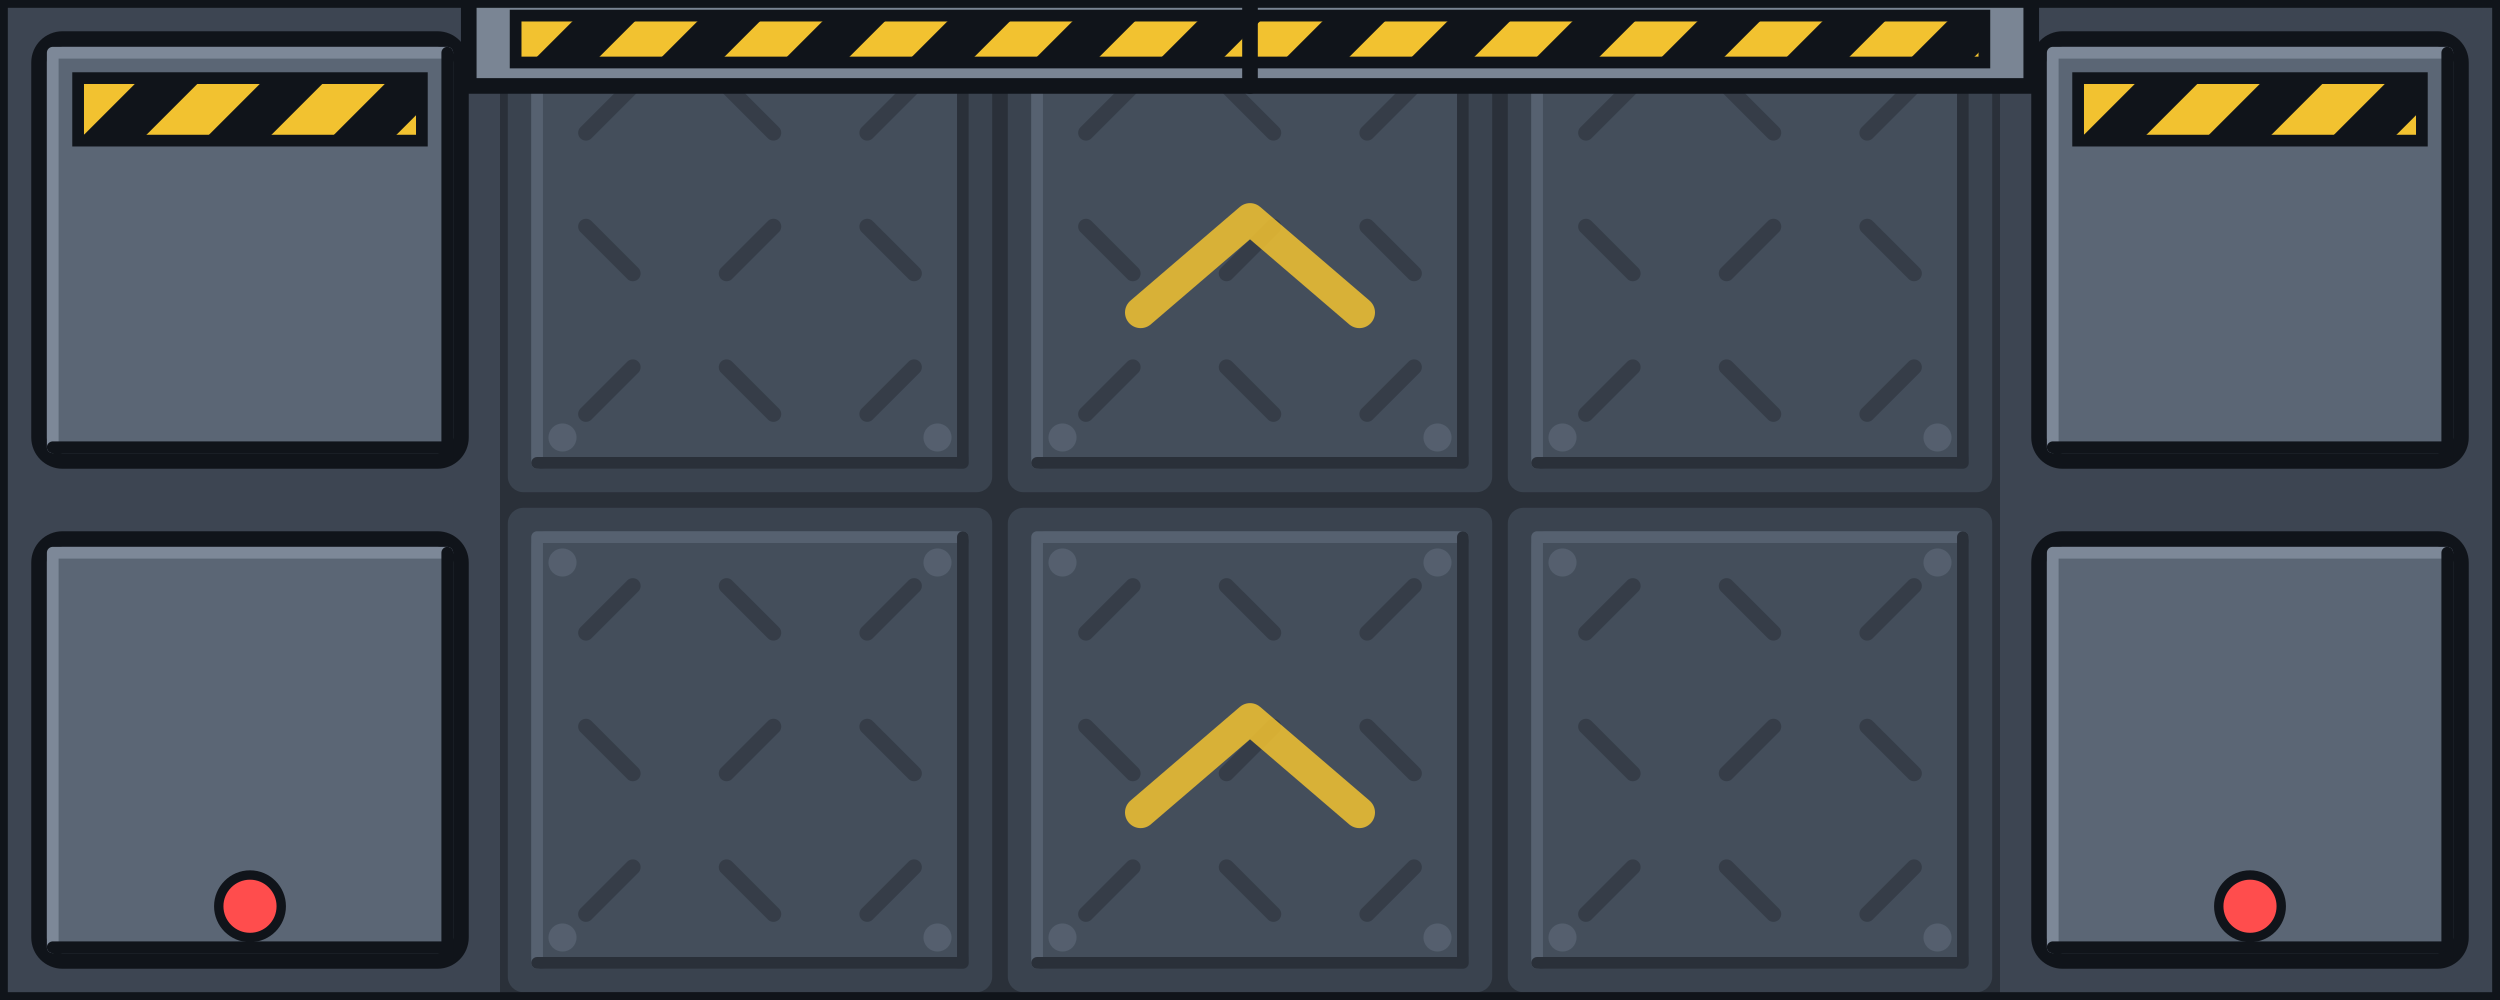
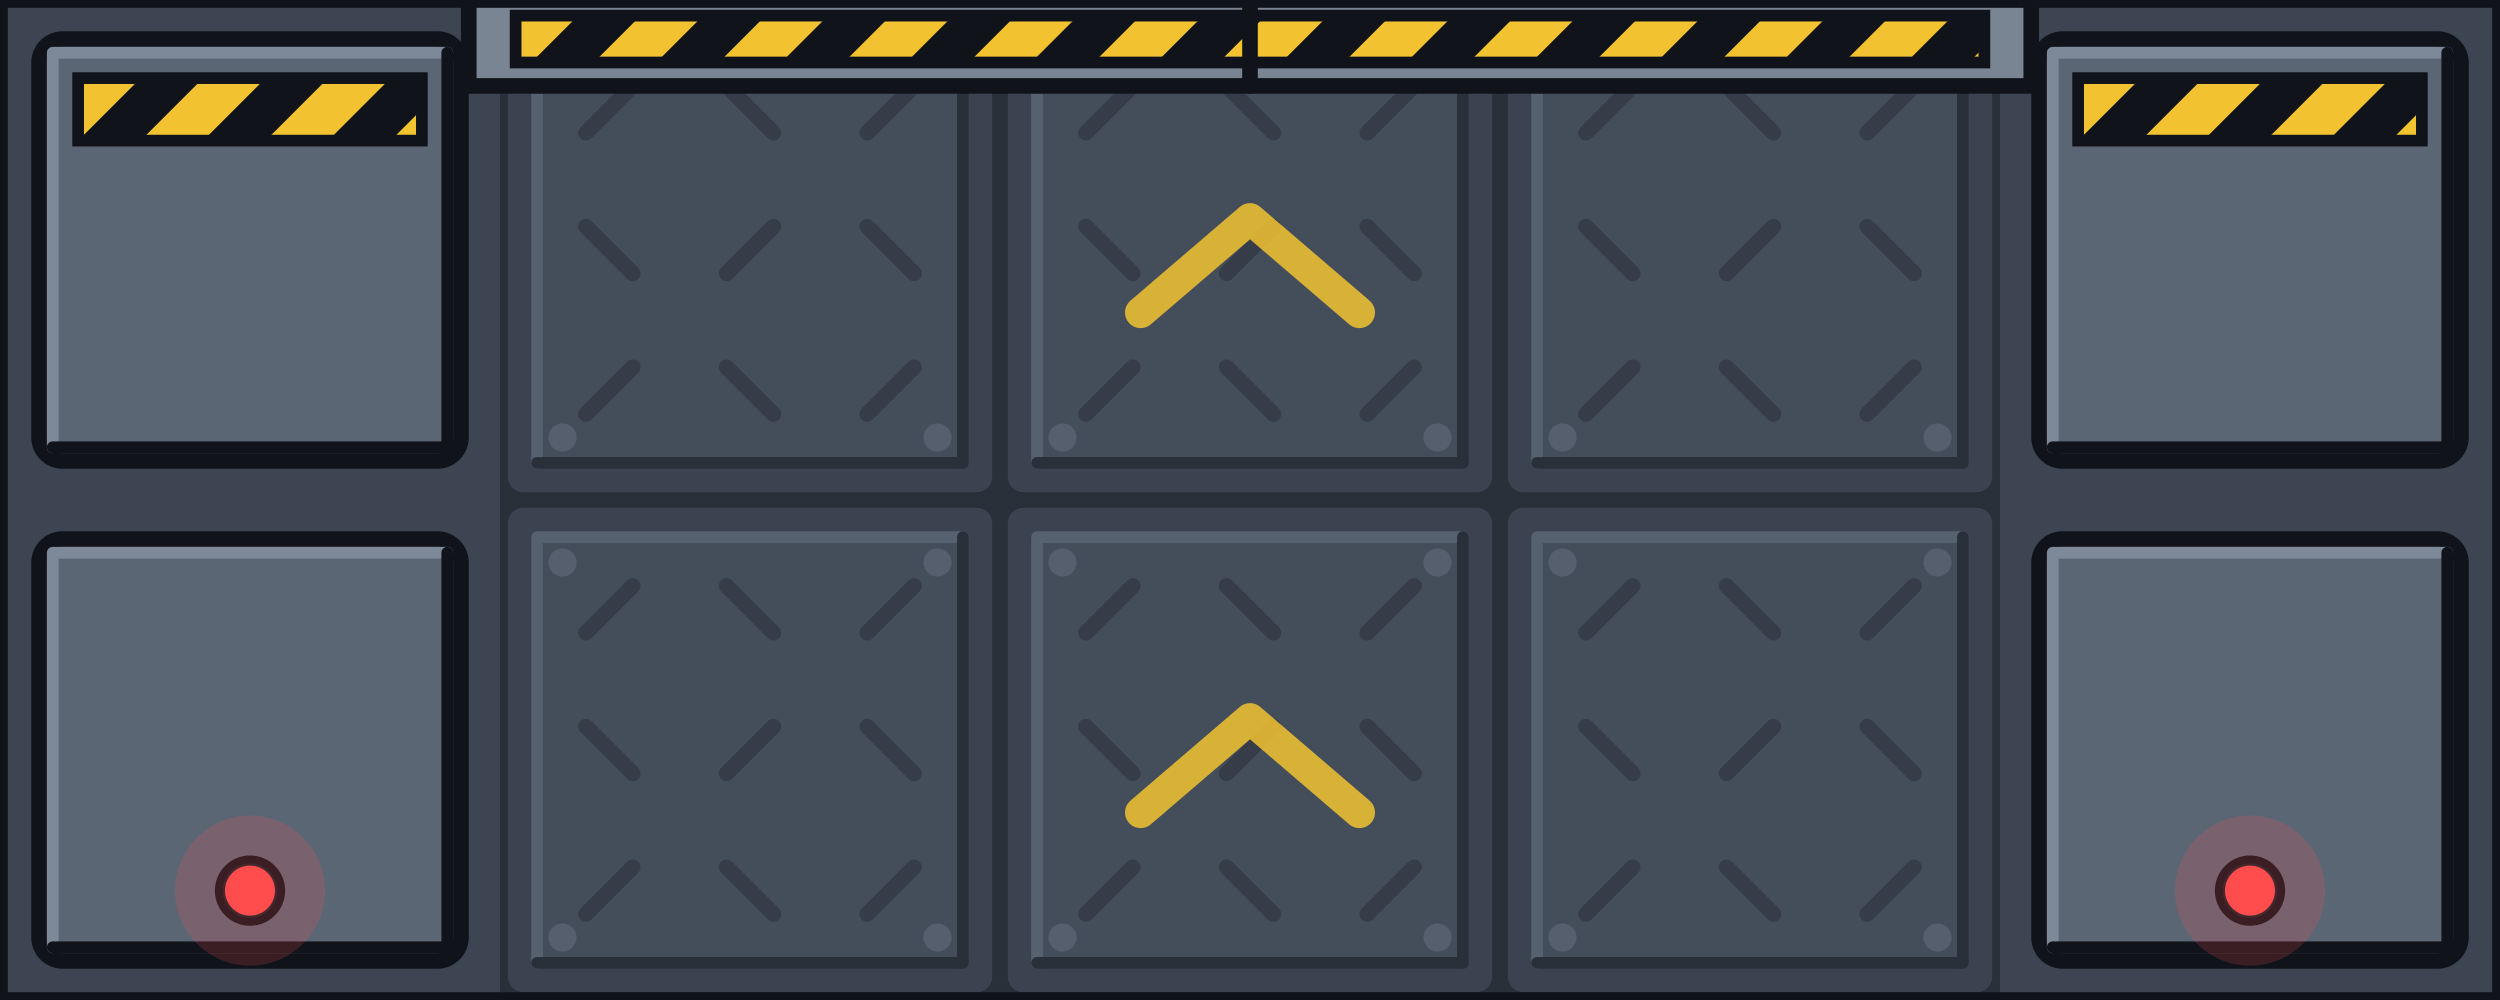
<svg xmlns="http://www.w3.org/2000/svg" width="320" height="128" viewBox="0 0 320 128">
-   <rect x="0" y="0" width="64" height="64" fill="#3d4552" />
-   <rect x="5" y="5" width="54" height="54" rx="3" fill="#5b6675" stroke="#10141a" stroke-width="2" />
-   <path d="M6.75,57.25 L6.75,6.75 L57.25,6.75" fill="none" stroke="#7d8898" stroke-width="1.5" stroke-linejoin="round" stroke-linecap="round" />
-   <path d="M57.25,6.75 L57.25,57.25 L6.75,57.25" fill="none" stroke="#10141a" stroke-width="1.5" stroke-linejoin="round" stroke-linecap="round" />
-   <rect x="0" y="64" width="64" height="64" fill="#3d4552" />
-   <rect x="5" y="69" width="54" height="54" rx="3" fill="#5b6675" stroke="#10141a" stroke-width="2" />
-   <path d="M6.75,121.25 L6.75,70.75 L57.25,70.75" fill="none" stroke="#7d8898" stroke-width="1.5" stroke-linejoin="round" stroke-linecap="round" />
-   <path d="M57.25,70.75 L57.25,121.25 L6.75,121.25" fill="none" stroke="#10141a" stroke-width="1.5" stroke-linejoin="round" stroke-linecap="round" />
-   <clipPath id="docking_port_m_sealed_f0_hz10_10">
-     <rect x="10" y="10" width="44" height="8" />
-   </clipPath>
-   <rect x="10" y="10" width="44" height="8" fill="#f2c230" />
-   <g clip-path="url(#docking_port_m_sealed_f0_hz10_10)">
-     <polygon points="-6,18 2,18 10,10 2,10" fill="#10141a" />
-     <polygon points="10,18 18,18 26,10 18,10" fill="#10141a" />
-     <polygon points="26,18 34,18 42,10 34,10" fill="#10141a" />
-     <polygon points="42,18 50,18 58,10 50,10" fill="#10141a" />
-     <polygon points="58,18 66,18 74,10 66,10" fill="#10141a" />
+   <g id="base">
+     <rect x="0" y="0" width="64" height="64" fill="#3d4552" />
+     <rect x="5" y="5" width="54" height="54" rx="3" fill="#5b6675" stroke="#10141a" stroke-width="2" />
+     <path d="M6.75,57.25 L6.75,6.75 L57.25,6.75" fill="none" stroke="#7d8898" stroke-width="1.5" stroke-linejoin="round" stroke-linecap="round" />
+     <path d="M57.25,6.75 L57.25,57.25 L6.75,57.25" fill="none" stroke="#10141a" stroke-width="1.5" stroke-linejoin="round" stroke-linecap="round" />
+     <rect x="0" y="64" width="64" height="64" fill="#3d4552" />
+     <rect x="5" y="69" width="54" height="54" rx="3" fill="#5b6675" stroke="#10141a" stroke-width="2" />
+     <path d="M6.75,121.25 L6.75,70.75 L57.25,70.75" fill="none" stroke="#7d8898" stroke-width="1.5" stroke-linejoin="round" stroke-linecap="round" />
+     <path d="M57.25,70.75 L57.25,121.25 L6.75,121.25" fill="none" stroke="#10141a" stroke-width="1.5" stroke-linejoin="round" stroke-linecap="round" />
+     <clipPath id="hz_dp_m_sealed_0_10_10">
+       <rect x="10" y="10" width="44" height="8" />
+     </clipPath>
+     <rect x="10" y="10" width="44" height="8" fill="#f2c230" />
+     <g clip-path="url(#hz_dp_m_sealed_0_10_10)">
+       <polygon points="-6,18 2,18 10,10 2,10" fill="#10141a" />
+       <polygon points="10,18 18,18 26,10 18,10" fill="#10141a" />
+       <polygon points="26,18 34,18 42,10 34,10" fill="#10141a" />
+       <polygon points="42,18 50,18 58,10 50,10" fill="#10141a" />
+       <polygon points="58,18 66,18 74,10 66,10" fill="#10141a" />
+     </g>
+     <rect x="10" y="10" width="44" height="8" fill="none" stroke="#10141a" stroke-width="1.5" />
+     <rect x="256" y="0" width="64" height="64" fill="#3d4552" />
+     <rect x="261" y="5" width="54" height="54" rx="3" fill="#5b6675" stroke="#10141a" stroke-width="2" />
+     <path d="M262.75,57.25 L262.75,6.75 L313.25,6.75" fill="none" stroke="#7d8898" stroke-width="1.5" stroke-linejoin="round" stroke-linecap="round" />
+     <path d="M313.25,6.75 L313.25,57.25 L262.75,57.25" fill="none" stroke="#10141a" stroke-width="1.5" stroke-linejoin="round" stroke-linecap="round" />
+     <rect x="256" y="64" width="64" height="64" fill="#3d4552" />
+     <rect x="261" y="69" width="54" height="54" rx="3" fill="#5b6675" stroke="#10141a" stroke-width="2" />
+     <path d="M262.75,121.25 L262.75,70.75 L313.25,70.75" fill="none" stroke="#7d8898" stroke-width="1.5" stroke-linejoin="round" stroke-linecap="round" />
+     <path d="M313.25,70.75 L313.25,121.25 L262.75,121.25" fill="none" stroke="#10141a" stroke-width="1.5" stroke-linejoin="round" stroke-linecap="round" />
+     <clipPath id="hz_dp_m_sealed_256_266_10">
+       <rect x="266" y="10" width="44" height="8" />
+     </clipPath>
+     <rect x="266" y="10" width="44" height="8" fill="#f2c230" />
+     <g clip-path="url(#hz_dp_m_sealed_256_266_10)">
+       <polygon points="250,18 258,18 266,10 258,10" fill="#10141a" />
+       <polygon points="266,18 274,18 282,10 274,10" fill="#10141a" />
+       <polygon points="282,18 290,18 298,10 290,10" fill="#10141a" />
+       <polygon points="298,18 306,18 314,10 306,10" fill="#10141a" />
+       <polygon points="314,18 322,18 330,10 322,10" fill="#10141a" />
+     </g>
+     <rect x="266" y="10" width="44" height="8" fill="none" stroke="#10141a" stroke-width="1.5" />
+     <rect x="64" y="0" width="64" height="64" fill="#2a3039" />
+     <rect x="65" y="1" width="62" height="62" rx="2" fill="#3a434f" />
+     <rect x="68" y="4" width="56" height="56" rx="2" fill="#444e5b" />
+     <path d="M68.75,59.25 L68.75,4.75 L123.25,4.75" fill="none" stroke="#566170" stroke-width="1.5" stroke-linejoin="round" stroke-linecap="round" />
+     <path d="M123.25,4.75 L123.25,59.25 L68.75,59.25" fill="none" stroke="#2a3039" stroke-width="1.5" stroke-linejoin="round" stroke-linecap="round" />
+     <line x1="75" y1="17" x2="81" y2="11" stroke="#2a3039" stroke-width="2" stroke-linecap="round" opacity="0.55" />
+     <line x1="75" y1="29" x2="81" y2="35" stroke="#2a3039" stroke-width="2" stroke-linecap="round" opacity="0.55" />
+     <line x1="75" y1="53" x2="81" y2="47" stroke="#2a3039" stroke-width="2" stroke-linecap="round" opacity="0.55" />
+     <line x1="93" y1="11" x2="99" y2="17" stroke="#2a3039" stroke-width="2" stroke-linecap="round" opacity="0.55" />
+     <line x1="93" y1="35" x2="99" y2="29" stroke="#2a3039" stroke-width="2" stroke-linecap="round" opacity="0.55" />
+     <line x1="93" y1="47" x2="99" y2="53" stroke="#2a3039" stroke-width="2" stroke-linecap="round" opacity="0.55" />
+     <line x1="111" y1="17" x2="117" y2="11" stroke="#2a3039" stroke-width="2" stroke-linecap="round" opacity="0.55" />
+     <line x1="111" y1="29" x2="117" y2="35" stroke="#2a3039" stroke-width="2" stroke-linecap="round" opacity="0.55" />
+     <line x1="111" y1="53" x2="117" y2="47" stroke="#2a3039" stroke-width="2" stroke-linecap="round" opacity="0.55" />
+     <circle cx="72" cy="8" r="1.8" fill="#566170" opacity="0.9" />
+     <circle cx="120" cy="8" r="1.8" fill="#566170" opacity="0.9" />
+     <circle cx="72" cy="56" r="1.8" fill="#566170" opacity="0.9" />
+     <circle cx="120" cy="56" r="1.8" fill="#566170" opacity="0.9" />
+     <rect x="128" y="0" width="64" height="64" fill="#2a3039" />
+     <rect x="129" y="1" width="62" height="62" rx="2" fill="#3a434f" />
+     <rect x="132" y="4" width="56" height="56" rx="2" fill="#444e5b" />
+     <path d="M132.75,59.25 L132.75,4.75 L187.25,4.75" fill="none" stroke="#566170" stroke-width="1.5" stroke-linejoin="round" stroke-linecap="round" />
+     <path d="M187.25,4.75 L187.25,59.25 L132.75,59.25" fill="none" stroke="#2a3039" stroke-width="1.5" stroke-linejoin="round" stroke-linecap="round" />
+     <line x1="139" y1="17" x2="145" y2="11" stroke="#2a3039" stroke-width="2" stroke-linecap="round" opacity="0.55" />
+     <line x1="139" y1="29" x2="145" y2="35" stroke="#2a3039" stroke-width="2" stroke-linecap="round" opacity="0.55" />
+     <line x1="139" y1="53" x2="145" y2="47" stroke="#2a3039" stroke-width="2" stroke-linecap="round" opacity="0.55" />
+     <line x1="157" y1="11" x2="163" y2="17" stroke="#2a3039" stroke-width="2" stroke-linecap="round" opacity="0.55" />
+     <line x1="157" y1="35" x2="163" y2="29" stroke="#2a3039" stroke-width="2" stroke-linecap="round" opacity="0.55" />
+     <line x1="157" y1="47" x2="163" y2="53" stroke="#2a3039" stroke-width="2" stroke-linecap="round" opacity="0.55" />
+     <line x1="175" y1="17" x2="181" y2="11" stroke="#2a3039" stroke-width="2" stroke-linecap="round" opacity="0.55" />
+     <line x1="175" y1="29" x2="181" y2="35" stroke="#2a3039" stroke-width="2" stroke-linecap="round" opacity="0.55" />
+     <line x1="175" y1="53" x2="181" y2="47" stroke="#2a3039" stroke-width="2" stroke-linecap="round" opacity="0.55" />
+     <circle cx="136" cy="8" r="1.8" fill="#566170" opacity="0.9" />
+     <circle cx="184" cy="8" r="1.8" fill="#566170" opacity="0.9" />
+     <circle cx="136" cy="56" r="1.8" fill="#566170" opacity="0.9" />
+     <circle cx="184" cy="56" r="1.8" fill="#566170" opacity="0.9" />
+     <rect x="192" y="0" width="64" height="64" fill="#2a3039" />
+     <rect x="193" y="1" width="62" height="62" rx="2" fill="#3a434f" />
+     <rect x="196" y="4" width="56" height="56" rx="2" fill="#444e5b" />
+     <path d="M196.75,59.25 L196.75,4.75 L251.25,4.75" fill="none" stroke="#566170" stroke-width="1.5" stroke-linejoin="round" stroke-linecap="round" />
+     <path d="M251.25,4.75 L251.25,59.25 L196.75,59.25" fill="none" stroke="#2a3039" stroke-width="1.5" stroke-linejoin="round" stroke-linecap="round" />
+     <line x1="203" y1="17" x2="209" y2="11" stroke="#2a3039" stroke-width="2" stroke-linecap="round" opacity="0.55" />
+     <line x1="203" y1="29" x2="209" y2="35" stroke="#2a3039" stroke-width="2" stroke-linecap="round" opacity="0.55" />
+     <line x1="203" y1="53" x2="209" y2="47" stroke="#2a3039" stroke-width="2" stroke-linecap="round" opacity="0.55" />
+     <line x1="221" y1="11" x2="227" y2="17" stroke="#2a3039" stroke-width="2" stroke-linecap="round" opacity="0.55" />
+     <line x1="221" y1="35" x2="227" y2="29" stroke="#2a3039" stroke-width="2" stroke-linecap="round" opacity="0.55" />
+     <line x1="221" y1="47" x2="227" y2="53" stroke="#2a3039" stroke-width="2" stroke-linecap="round" opacity="0.55" />
+     <line x1="239" y1="17" x2="245" y2="11" stroke="#2a3039" stroke-width="2" stroke-linecap="round" opacity="0.55" />
+     <line x1="239" y1="29" x2="245" y2="35" stroke="#2a3039" stroke-width="2" stroke-linecap="round" opacity="0.55" />
+     <line x1="239" y1="53" x2="245" y2="47" stroke="#2a3039" stroke-width="2" stroke-linecap="round" opacity="0.55" />
+     <circle cx="200" cy="8" r="1.8" fill="#566170" opacity="0.9" />
+     <circle cx="248" cy="8" r="1.8" fill="#566170" opacity="0.9" />
+     <circle cx="200" cy="56" r="1.8" fill="#566170" opacity="0.9" />
+     <circle cx="248" cy="56" r="1.8" fill="#566170" opacity="0.9" />
+     <rect x="64" y="64" width="64" height="64" fill="#2a3039" />
+     <rect x="65" y="65" width="62" height="62" rx="2" fill="#3a434f" />
+     <rect x="68" y="68" width="56" height="56" rx="2" fill="#444e5b" />
+     <path d="M68.75,123.25 L68.75,68.75 L123.25,68.75" fill="none" stroke="#566170" stroke-width="1.5" stroke-linejoin="round" stroke-linecap="round" />
+     <path d="M123.25,68.75 L123.25,123.25 L68.75,123.25" fill="none" stroke="#2a3039" stroke-width="1.5" stroke-linejoin="round" stroke-linecap="round" />
+     <line x1="75" y1="81" x2="81" y2="75" stroke="#2a3039" stroke-width="2" stroke-linecap="round" opacity="0.55" />
+     <line x1="75" y1="93" x2="81" y2="99" stroke="#2a3039" stroke-width="2" stroke-linecap="round" opacity="0.55" />
+     <line x1="75" y1="117" x2="81" y2="111" stroke="#2a3039" stroke-width="2" stroke-linecap="round" opacity="0.55" />
+     <line x1="93" y1="75" x2="99" y2="81" stroke="#2a3039" stroke-width="2" stroke-linecap="round" opacity="0.55" />
+     <line x1="93" y1="99" x2="99" y2="93" stroke="#2a3039" stroke-width="2" stroke-linecap="round" opacity="0.55" />
+     <line x1="93" y1="111" x2="99" y2="117" stroke="#2a3039" stroke-width="2" stroke-linecap="round" opacity="0.55" />
+     <line x1="111" y1="81" x2="117" y2="75" stroke="#2a3039" stroke-width="2" stroke-linecap="round" opacity="0.55" />
+     <line x1="111" y1="93" x2="117" y2="99" stroke="#2a3039" stroke-width="2" stroke-linecap="round" opacity="0.55" />
+     <line x1="111" y1="117" x2="117" y2="111" stroke="#2a3039" stroke-width="2" stroke-linecap="round" opacity="0.55" />
+     <circle cx="72" cy="72" r="1.8" fill="#566170" opacity="0.9" />
+     <circle cx="120" cy="72" r="1.8" fill="#566170" opacity="0.9" />
+     <circle cx="72" cy="120" r="1.8" fill="#566170" opacity="0.9" />
+     <circle cx="120" cy="120" r="1.8" fill="#566170" opacity="0.9" />
+     <rect x="128" y="64" width="64" height="64" fill="#2a3039" />
+     <rect x="129" y="65" width="62" height="62" rx="2" fill="#3a434f" />
+     <rect x="132" y="68" width="56" height="56" rx="2" fill="#444e5b" />
+     <path d="M132.75,123.25 L132.75,68.75 L187.25,68.75" fill="none" stroke="#566170" stroke-width="1.5" stroke-linejoin="round" stroke-linecap="round" />
+     <path d="M187.25,68.75 L187.25,123.25 L132.75,123.25" fill="none" stroke="#2a3039" stroke-width="1.5" stroke-linejoin="round" stroke-linecap="round" />
+     <line x1="139" y1="81" x2="145" y2="75" stroke="#2a3039" stroke-width="2" stroke-linecap="round" opacity="0.55" />
+     <line x1="139" y1="93" x2="145" y2="99" stroke="#2a3039" stroke-width="2" stroke-linecap="round" opacity="0.55" />
+     <line x1="139" y1="117" x2="145" y2="111" stroke="#2a3039" stroke-width="2" stroke-linecap="round" opacity="0.55" />
+     <line x1="157" y1="75" x2="163" y2="81" stroke="#2a3039" stroke-width="2" stroke-linecap="round" opacity="0.55" />
+     <line x1="157" y1="99" x2="163" y2="93" stroke="#2a3039" stroke-width="2" stroke-linecap="round" opacity="0.55" />
+     <line x1="157" y1="111" x2="163" y2="117" stroke="#2a3039" stroke-width="2" stroke-linecap="round" opacity="0.55" />
+     <line x1="175" y1="81" x2="181" y2="75" stroke="#2a3039" stroke-width="2" stroke-linecap="round" opacity="0.55" />
+     <line x1="175" y1="93" x2="181" y2="99" stroke="#2a3039" stroke-width="2" stroke-linecap="round" opacity="0.55" />
+     <line x1="175" y1="117" x2="181" y2="111" stroke="#2a3039" stroke-width="2" stroke-linecap="round" opacity="0.55" />
+     <circle cx="136" cy="72" r="1.8" fill="#566170" opacity="0.9" />
+     <circle cx="184" cy="72" r="1.8" fill="#566170" opacity="0.9" />
+     <circle cx="136" cy="120" r="1.8" fill="#566170" opacity="0.9" />
+     <circle cx="184" cy="120" r="1.8" fill="#566170" opacity="0.9" />
+     <rect x="192" y="64" width="64" height="64" fill="#2a3039" />
+     <rect x="193" y="65" width="62" height="62" rx="2" fill="#3a434f" />
+     <rect x="196" y="68" width="56" height="56" rx="2" fill="#444e5b" />
+     <path d="M196.75,123.25 L196.75,68.75 L251.25,68.75" fill="none" stroke="#566170" stroke-width="1.5" stroke-linejoin="round" stroke-linecap="round" />
+     <path d="M251.25,68.75 L251.25,123.25 L196.75,123.25" fill="none" stroke="#2a3039" stroke-width="1.5" stroke-linejoin="round" stroke-linecap="round" />
+     <line x1="203" y1="81" x2="209" y2="75" stroke="#2a3039" stroke-width="2" stroke-linecap="round" opacity="0.55" />
+     <line x1="203" y1="93" x2="209" y2="99" stroke="#2a3039" stroke-width="2" stroke-linecap="round" opacity="0.55" />
+     <line x1="203" y1="117" x2="209" y2="111" stroke="#2a3039" stroke-width="2" stroke-linecap="round" opacity="0.55" />
+     <line x1="221" y1="75" x2="227" y2="81" stroke="#2a3039" stroke-width="2" stroke-linecap="round" opacity="0.55" />
+     <line x1="221" y1="99" x2="227" y2="93" stroke="#2a3039" stroke-width="2" stroke-linecap="round" opacity="0.55" />
+     <line x1="221" y1="111" x2="227" y2="117" stroke="#2a3039" stroke-width="2" stroke-linecap="round" opacity="0.55" />
+     <line x1="239" y1="81" x2="245" y2="75" stroke="#2a3039" stroke-width="2" stroke-linecap="round" opacity="0.55" />
+     <line x1="239" y1="93" x2="245" y2="99" stroke="#2a3039" stroke-width="2" stroke-linecap="round" opacity="0.55" />
+     <line x1="239" y1="117" x2="245" y2="111" stroke="#2a3039" stroke-width="2" stroke-linecap="round" opacity="0.55" />
+     <circle cx="200" cy="72" r="1.8" fill="#566170" opacity="0.9" />
+     <circle cx="248" cy="72" r="1.8" fill="#566170" opacity="0.9" />
+     <circle cx="200" cy="120" r="1.8" fill="#566170" opacity="0.9" />
+     <circle cx="248" cy="120" r="1.8" fill="#566170" opacity="0.9" />
+     <path d="M146,40 L160,28 L174,40" fill="none" stroke="#f2c230" stroke-width="4" stroke-linejoin="round" stroke-linecap="round" opacity="0.85" />
+     <path d="M146,104 L160,92 L174,104" fill="none" stroke="#f2c230" stroke-width="4" stroke-linejoin="round" stroke-linecap="round" opacity="0.85" />
+     <rect x="60" y="-1" width="200" height="12" fill="#7a8594" stroke="#10141a" stroke-width="2" />
+     <clipPath id="hz_dpd_m_66_2">
+       <rect x="66" y="2" width="188" height="6" />
+     </clipPath>
+     <rect x="66" y="2" width="188" height="6" fill="#f2c230" />
+     <g clip-path="url(#hz_dpd_m_66_2)">
+       <polygon points="52,8 60,8 66,2 58,2" fill="#10141a" />
+       <polygon points="68,8 76,8 82,2 74,2" fill="#10141a" />
+       <polygon points="84,8 92,8 98,2 90,2" fill="#10141a" />
+       <polygon points="100,8 108,8 114,2 106,2" fill="#10141a" />
+       <polygon points="116,8 124,8 130,2 122,2" fill="#10141a" />
+       <polygon points="132,8 140,8 146,2 138,2" fill="#10141a" />
+       <polygon points="148,8 156,8 162,2 154,2" fill="#10141a" />
+       <polygon points="164,8 172,8 178,2 170,2" fill="#10141a" />
+       <polygon points="180,8 188,8 194,2 186,2" fill="#10141a" />
+       <polygon points="196,8 204,8 210,2 202,2" fill="#10141a" />
+       <polygon points="212,8 220,8 226,2 218,2" fill="#10141a" />
+       <polygon points="228,8 236,8 242,2 234,2" fill="#10141a" />
+       <polygon points="244,8 252,8 258,2 250,2" fill="#10141a" />
+       <polygon points="260,8 268,8 274,2 266,2" fill="#10141a" />
+     </g>
+     <rect x="66" y="2" width="188" height="6" fill="none" stroke="#10141a" stroke-width="1.5" />
+     <line x1="160" y1="-1" x2="160" y2="11" stroke="#10141a" stroke-width="2" stroke-linecap="round" />
+     <circle cx="32" cy="114" r="4" fill="#1b2028" stroke="#10141a" stroke-width="1" />
+     <circle cx="288" cy="114" r="4" fill="#1b2028" stroke="#10141a" stroke-width="1" />
+     <rect x="0" y="0" width="320" height="128" fill="none" stroke="#10141a" stroke-width="2" />
  </g>
-   <rect x="10" y="10" width="44" height="8" fill="none" stroke="#10141a" stroke-width="1.5" />
-   <rect x="256" y="0" width="64" height="64" fill="#3d4552" />
-   <rect x="261" y="5" width="54" height="54" rx="3" fill="#5b6675" stroke="#10141a" stroke-width="2" />
-   <path d="M262.75,57.25 L262.75,6.75 L313.25,6.75" fill="none" stroke="#7d8898" stroke-width="1.5" stroke-linejoin="round" stroke-linecap="round" />
-   <path d="M313.25,6.75 L313.25,57.25 L262.75,57.25" fill="none" stroke="#10141a" stroke-width="1.5" stroke-linejoin="round" stroke-linecap="round" />
-   <rect x="256" y="64" width="64" height="64" fill="#3d4552" />
-   <rect x="261" y="69" width="54" height="54" rx="3" fill="#5b6675" stroke="#10141a" stroke-width="2" />
-   <path d="M262.75,121.25 L262.75,70.75 L313.25,70.75" fill="none" stroke="#7d8898" stroke-width="1.5" stroke-linejoin="round" stroke-linecap="round" />
-   <path d="M313.25,70.75 L313.25,121.25 L262.75,121.25" fill="none" stroke="#10141a" stroke-width="1.5" stroke-linejoin="round" stroke-linecap="round" />
-   <clipPath id="docking_port_m_sealed_f256_hz266_10">
-     <rect x="266" y="10" width="44" height="8" />
-   </clipPath>
-   <rect x="266" y="10" width="44" height="8" fill="#f2c230" />
-   <g clip-path="url(#docking_port_m_sealed_f256_hz266_10)">
-     <polygon points="250,18 258,18 266,10 258,10" fill="#10141a" />
-     <polygon points="266,18 274,18 282,10 274,10" fill="#10141a" />
-     <polygon points="282,18 290,18 298,10 290,10" fill="#10141a" />
-     <polygon points="298,18 306,18 314,10 306,10" fill="#10141a" />
-     <polygon points="314,18 322,18 330,10 322,10" fill="#10141a" />
+   <g id="emissive">
+     <circle cx="32" cy="114" r="9.6" fill="#ff4d4d" opacity="0.18" />
+     <circle cx="32" cy="114" r="3.2" fill="#ff4d4d" />
+     <circle cx="288" cy="114" r="9.6" fill="#ff4d4d" opacity="0.18" />
+     <circle cx="288" cy="114" r="3.2" fill="#ff4d4d" />
  </g>
-   <rect x="266" y="10" width="44" height="8" fill="none" stroke="#10141a" stroke-width="1.5" />
-   <rect x="64" y="0" width="64" height="64" fill="#2a3039" />
-   <rect x="65" y="1" width="62" height="62" rx="2" fill="#3a434f" />
-   <rect x="68" y="4" width="56" height="56" rx="2" fill="#444e5b" />
-   <path d="M68.75,59.25 L68.75,4.75 L123.25,4.75" fill="none" stroke="#566170" stroke-width="1.5" stroke-linejoin="round" stroke-linecap="round" />
-   <path d="M123.25,4.75 L123.25,59.25 L68.75,59.25" fill="none" stroke="#2a3039" stroke-width="1.5" stroke-linejoin="round" stroke-linecap="round" />
-   <line x1="75" y1="17" x2="81" y2="11" stroke="#2a3039" stroke-width="2" stroke-linecap="round" opacity="0.55" />
-   <line x1="75" y1="29" x2="81" y2="35" stroke="#2a3039" stroke-width="2" stroke-linecap="round" opacity="0.55" />
-   <line x1="75" y1="53" x2="81" y2="47" stroke="#2a3039" stroke-width="2" stroke-linecap="round" opacity="0.55" />
-   <line x1="93" y1="11" x2="99" y2="17" stroke="#2a3039" stroke-width="2" stroke-linecap="round" opacity="0.55" />
-   <line x1="93" y1="35" x2="99" y2="29" stroke="#2a3039" stroke-width="2" stroke-linecap="round" opacity="0.55" />
-   <line x1="93" y1="47" x2="99" y2="53" stroke="#2a3039" stroke-width="2" stroke-linecap="round" opacity="0.55" />
-   <line x1="111" y1="17" x2="117" y2="11" stroke="#2a3039" stroke-width="2" stroke-linecap="round" opacity="0.55" />
-   <line x1="111" y1="29" x2="117" y2="35" stroke="#2a3039" stroke-width="2" stroke-linecap="round" opacity="0.55" />
-   <line x1="111" y1="53" x2="117" y2="47" stroke="#2a3039" stroke-width="2" stroke-linecap="round" opacity="0.55" />
-   <circle cx="72" cy="8" r="1.8" fill="#566170" opacity="0.9" />
-   <circle cx="120" cy="8" r="1.8" fill="#566170" opacity="0.9" />
-   <circle cx="72" cy="56" r="1.8" fill="#566170" opacity="0.9" />
-   <circle cx="120" cy="56" r="1.8" fill="#566170" opacity="0.9" />
-   <rect x="128" y="0" width="64" height="64" fill="#2a3039" />
-   <rect x="129" y="1" width="62" height="62" rx="2" fill="#3a434f" />
-   <rect x="132" y="4" width="56" height="56" rx="2" fill="#444e5b" />
-   <path d="M132.75,59.25 L132.75,4.75 L187.25,4.75" fill="none" stroke="#566170" stroke-width="1.5" stroke-linejoin="round" stroke-linecap="round" />
-   <path d="M187.25,4.75 L187.25,59.25 L132.75,59.25" fill="none" stroke="#2a3039" stroke-width="1.5" stroke-linejoin="round" stroke-linecap="round" />
-   <line x1="139" y1="17" x2="145" y2="11" stroke="#2a3039" stroke-width="2" stroke-linecap="round" opacity="0.55" />
-   <line x1="139" y1="29" x2="145" y2="35" stroke="#2a3039" stroke-width="2" stroke-linecap="round" opacity="0.55" />
-   <line x1="139" y1="53" x2="145" y2="47" stroke="#2a3039" stroke-width="2" stroke-linecap="round" opacity="0.55" />
-   <line x1="157" y1="11" x2="163" y2="17" stroke="#2a3039" stroke-width="2" stroke-linecap="round" opacity="0.55" />
-   <line x1="157" y1="35" x2="163" y2="29" stroke="#2a3039" stroke-width="2" stroke-linecap="round" opacity="0.55" />
-   <line x1="157" y1="47" x2="163" y2="53" stroke="#2a3039" stroke-width="2" stroke-linecap="round" opacity="0.55" />
-   <line x1="175" y1="17" x2="181" y2="11" stroke="#2a3039" stroke-width="2" stroke-linecap="round" opacity="0.55" />
-   <line x1="175" y1="29" x2="181" y2="35" stroke="#2a3039" stroke-width="2" stroke-linecap="round" opacity="0.55" />
-   <line x1="175" y1="53" x2="181" y2="47" stroke="#2a3039" stroke-width="2" stroke-linecap="round" opacity="0.55" />
-   <circle cx="136" cy="8" r="1.8" fill="#566170" opacity="0.9" />
-   <circle cx="184" cy="8" r="1.8" fill="#566170" opacity="0.9" />
-   <circle cx="136" cy="56" r="1.8" fill="#566170" opacity="0.9" />
-   <circle cx="184" cy="56" r="1.8" fill="#566170" opacity="0.9" />
-   <rect x="192" y="0" width="64" height="64" fill="#2a3039" />
-   <rect x="193" y="1" width="62" height="62" rx="2" fill="#3a434f" />
-   <rect x="196" y="4" width="56" height="56" rx="2" fill="#444e5b" />
-   <path d="M196.75,59.25 L196.75,4.75 L251.25,4.75" fill="none" stroke="#566170" stroke-width="1.5" stroke-linejoin="round" stroke-linecap="round" />
-   <path d="M251.25,4.75 L251.25,59.25 L196.75,59.25" fill="none" stroke="#2a3039" stroke-width="1.5" stroke-linejoin="round" stroke-linecap="round" />
-   <line x1="203" y1="17" x2="209" y2="11" stroke="#2a3039" stroke-width="2" stroke-linecap="round" opacity="0.55" />
-   <line x1="203" y1="29" x2="209" y2="35" stroke="#2a3039" stroke-width="2" stroke-linecap="round" opacity="0.55" />
-   <line x1="203" y1="53" x2="209" y2="47" stroke="#2a3039" stroke-width="2" stroke-linecap="round" opacity="0.55" />
-   <line x1="221" y1="11" x2="227" y2="17" stroke="#2a3039" stroke-width="2" stroke-linecap="round" opacity="0.55" />
-   <line x1="221" y1="35" x2="227" y2="29" stroke="#2a3039" stroke-width="2" stroke-linecap="round" opacity="0.55" />
-   <line x1="221" y1="47" x2="227" y2="53" stroke="#2a3039" stroke-width="2" stroke-linecap="round" opacity="0.55" />
-   <line x1="239" y1="17" x2="245" y2="11" stroke="#2a3039" stroke-width="2" stroke-linecap="round" opacity="0.55" />
-   <line x1="239" y1="29" x2="245" y2="35" stroke="#2a3039" stroke-width="2" stroke-linecap="round" opacity="0.55" />
-   <line x1="239" y1="53" x2="245" y2="47" stroke="#2a3039" stroke-width="2" stroke-linecap="round" opacity="0.55" />
-   <circle cx="200" cy="8" r="1.8" fill="#566170" opacity="0.9" />
-   <circle cx="248" cy="8" r="1.8" fill="#566170" opacity="0.9" />
-   <circle cx="200" cy="56" r="1.8" fill="#566170" opacity="0.9" />
-   <circle cx="248" cy="56" r="1.8" fill="#566170" opacity="0.9" />
-   <rect x="64" y="64" width="64" height="64" fill="#2a3039" />
-   <rect x="65" y="65" width="62" height="62" rx="2" fill="#3a434f" />
-   <rect x="68" y="68" width="56" height="56" rx="2" fill="#444e5b" />
-   <path d="M68.75,123.25 L68.75,68.75 L123.25,68.75" fill="none" stroke="#566170" stroke-width="1.5" stroke-linejoin="round" stroke-linecap="round" />
-   <path d="M123.25,68.75 L123.25,123.25 L68.75,123.25" fill="none" stroke="#2a3039" stroke-width="1.5" stroke-linejoin="round" stroke-linecap="round" />
-   <line x1="75" y1="81" x2="81" y2="75" stroke="#2a3039" stroke-width="2" stroke-linecap="round" opacity="0.55" />
-   <line x1="75" y1="93" x2="81" y2="99" stroke="#2a3039" stroke-width="2" stroke-linecap="round" opacity="0.55" />
-   <line x1="75" y1="117" x2="81" y2="111" stroke="#2a3039" stroke-width="2" stroke-linecap="round" opacity="0.55" />
-   <line x1="93" y1="75" x2="99" y2="81" stroke="#2a3039" stroke-width="2" stroke-linecap="round" opacity="0.55" />
-   <line x1="93" y1="99" x2="99" y2="93" stroke="#2a3039" stroke-width="2" stroke-linecap="round" opacity="0.55" />
-   <line x1="93" y1="111" x2="99" y2="117" stroke="#2a3039" stroke-width="2" stroke-linecap="round" opacity="0.55" />
-   <line x1="111" y1="81" x2="117" y2="75" stroke="#2a3039" stroke-width="2" stroke-linecap="round" opacity="0.55" />
-   <line x1="111" y1="93" x2="117" y2="99" stroke="#2a3039" stroke-width="2" stroke-linecap="round" opacity="0.55" />
-   <line x1="111" y1="117" x2="117" y2="111" stroke="#2a3039" stroke-width="2" stroke-linecap="round" opacity="0.55" />
-   <circle cx="72" cy="72" r="1.8" fill="#566170" opacity="0.9" />
-   <circle cx="120" cy="72" r="1.8" fill="#566170" opacity="0.9" />
-   <circle cx="72" cy="120" r="1.8" fill="#566170" opacity="0.9" />
-   <circle cx="120" cy="120" r="1.8" fill="#566170" opacity="0.9" />
-   <rect x="128" y="64" width="64" height="64" fill="#2a3039" />
-   <rect x="129" y="65" width="62" height="62" rx="2" fill="#3a434f" />
-   <rect x="132" y="68" width="56" height="56" rx="2" fill="#444e5b" />
-   <path d="M132.75,123.25 L132.75,68.75 L187.25,68.75" fill="none" stroke="#566170" stroke-width="1.5" stroke-linejoin="round" stroke-linecap="round" />
-   <path d="M187.25,68.75 L187.25,123.25 L132.75,123.25" fill="none" stroke="#2a3039" stroke-width="1.5" stroke-linejoin="round" stroke-linecap="round" />
-   <line x1="139" y1="81" x2="145" y2="75" stroke="#2a3039" stroke-width="2" stroke-linecap="round" opacity="0.55" />
-   <line x1="139" y1="93" x2="145" y2="99" stroke="#2a3039" stroke-width="2" stroke-linecap="round" opacity="0.55" />
-   <line x1="139" y1="117" x2="145" y2="111" stroke="#2a3039" stroke-width="2" stroke-linecap="round" opacity="0.55" />
-   <line x1="157" y1="75" x2="163" y2="81" stroke="#2a3039" stroke-width="2" stroke-linecap="round" opacity="0.55" />
-   <line x1="157" y1="99" x2="163" y2="93" stroke="#2a3039" stroke-width="2" stroke-linecap="round" opacity="0.55" />
-   <line x1="157" y1="111" x2="163" y2="117" stroke="#2a3039" stroke-width="2" stroke-linecap="round" opacity="0.55" />
-   <line x1="175" y1="81" x2="181" y2="75" stroke="#2a3039" stroke-width="2" stroke-linecap="round" opacity="0.55" />
-   <line x1="175" y1="93" x2="181" y2="99" stroke="#2a3039" stroke-width="2" stroke-linecap="round" opacity="0.55" />
-   <line x1="175" y1="117" x2="181" y2="111" stroke="#2a3039" stroke-width="2" stroke-linecap="round" opacity="0.55" />
-   <circle cx="136" cy="72" r="1.8" fill="#566170" opacity="0.9" />
-   <circle cx="184" cy="72" r="1.8" fill="#566170" opacity="0.9" />
-   <circle cx="136" cy="120" r="1.8" fill="#566170" opacity="0.9" />
-   <circle cx="184" cy="120" r="1.8" fill="#566170" opacity="0.9" />
-   <rect x="192" y="64" width="64" height="64" fill="#2a3039" />
-   <rect x="193" y="65" width="62" height="62" rx="2" fill="#3a434f" />
-   <rect x="196" y="68" width="56" height="56" rx="2" fill="#444e5b" />
-   <path d="M196.75,123.25 L196.75,68.75 L251.25,68.75" fill="none" stroke="#566170" stroke-width="1.5" stroke-linejoin="round" stroke-linecap="round" />
-   <path d="M251.25,68.75 L251.25,123.25 L196.75,123.25" fill="none" stroke="#2a3039" stroke-width="1.5" stroke-linejoin="round" stroke-linecap="round" />
-   <line x1="203" y1="81" x2="209" y2="75" stroke="#2a3039" stroke-width="2" stroke-linecap="round" opacity="0.55" />
-   <line x1="203" y1="93" x2="209" y2="99" stroke="#2a3039" stroke-width="2" stroke-linecap="round" opacity="0.55" />
-   <line x1="203" y1="117" x2="209" y2="111" stroke="#2a3039" stroke-width="2" stroke-linecap="round" opacity="0.55" />
-   <line x1="221" y1="75" x2="227" y2="81" stroke="#2a3039" stroke-width="2" stroke-linecap="round" opacity="0.55" />
-   <line x1="221" y1="99" x2="227" y2="93" stroke="#2a3039" stroke-width="2" stroke-linecap="round" opacity="0.55" />
-   <line x1="221" y1="111" x2="227" y2="117" stroke="#2a3039" stroke-width="2" stroke-linecap="round" opacity="0.55" />
-   <line x1="239" y1="81" x2="245" y2="75" stroke="#2a3039" stroke-width="2" stroke-linecap="round" opacity="0.55" />
-   <line x1="239" y1="93" x2="245" y2="99" stroke="#2a3039" stroke-width="2" stroke-linecap="round" opacity="0.55" />
-   <line x1="239" y1="117" x2="245" y2="111" stroke="#2a3039" stroke-width="2" stroke-linecap="round" opacity="0.55" />
-   <circle cx="200" cy="72" r="1.8" fill="#566170" opacity="0.9" />
-   <circle cx="248" cy="72" r="1.8" fill="#566170" opacity="0.9" />
-   <circle cx="200" cy="120" r="1.8" fill="#566170" opacity="0.9" />
-   <circle cx="248" cy="120" r="1.8" fill="#566170" opacity="0.9" />
-   <path d="M146,40 L160,28 L174,40" fill="none" stroke="#f2c230" stroke-width="4" stroke-linejoin="round" stroke-linecap="round" opacity="0.85" />
-   <path d="M146,104 L160,92 L174,104" fill="none" stroke="#f2c230" stroke-width="4" stroke-linejoin="round" stroke-linecap="round" opacity="0.85" />
-   <rect x="60" y="-1" width="200" height="12" fill="#7a8594" stroke="#10141a" stroke-width="2" />
-   <clipPath id="docking_port_m_sealed_d_hz66_2">
-     <rect x="66" y="2" width="188" height="6" />
-   </clipPath>
-   <rect x="66" y="2" width="188" height="6" fill="#f2c230" />
-   <g clip-path="url(#docking_port_m_sealed_d_hz66_2)">
-     <polygon points="52,8 60,8 66,2 58,2" fill="#10141a" />
-     <polygon points="68,8 76,8 82,2 74,2" fill="#10141a" />
-     <polygon points="84,8 92,8 98,2 90,2" fill="#10141a" />
-     <polygon points="100,8 108,8 114,2 106,2" fill="#10141a" />
-     <polygon points="116,8 124,8 130,2 122,2" fill="#10141a" />
-     <polygon points="132,8 140,8 146,2 138,2" fill="#10141a" />
-     <polygon points="148,8 156,8 162,2 154,2" fill="#10141a" />
-     <polygon points="164,8 172,8 178,2 170,2" fill="#10141a" />
-     <polygon points="180,8 188,8 194,2 186,2" fill="#10141a" />
-     <polygon points="196,8 204,8 210,2 202,2" fill="#10141a" />
-     <polygon points="212,8 220,8 226,2 218,2" fill="#10141a" />
-     <polygon points="228,8 236,8 242,2 234,2" fill="#10141a" />
-     <polygon points="244,8 252,8 258,2 250,2" fill="#10141a" />
-     <polygon points="260,8 268,8 274,2 266,2" fill="#10141a" />
-   </g>
-   <rect x="66" y="2" width="188" height="6" fill="none" stroke="#10141a" stroke-width="1.5" />
-   <line x1="160" y1="-1" x2="160" y2="11" stroke="#10141a" stroke-width="2" stroke-linecap="round" />
-   <circle cx="32" cy="116" r="4" fill="#ff4d4d" stroke="#10141a" stroke-width="1.2" />
-   <circle cx="288" cy="116" r="4" fill="#ff4d4d" stroke="#10141a" stroke-width="1.2" />
-   <rect x="0" y="0" width="320" height="128" fill="none" stroke="#10141a" stroke-width="2" />
</svg>
